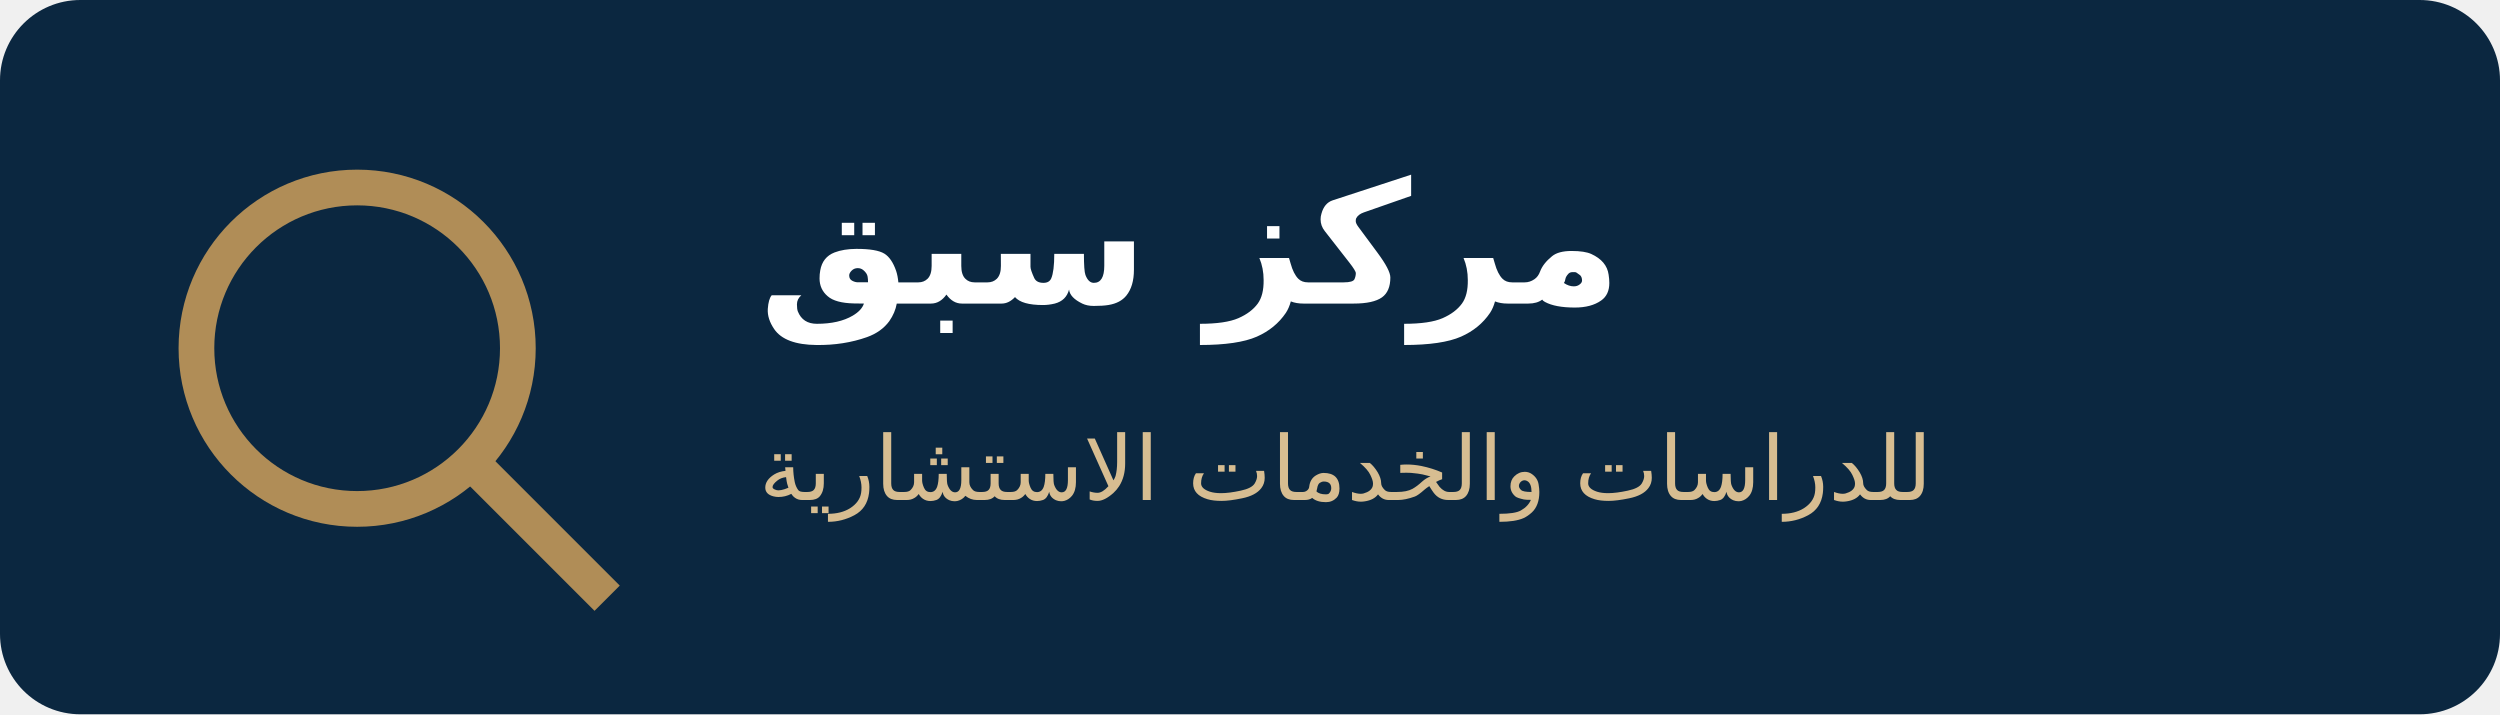
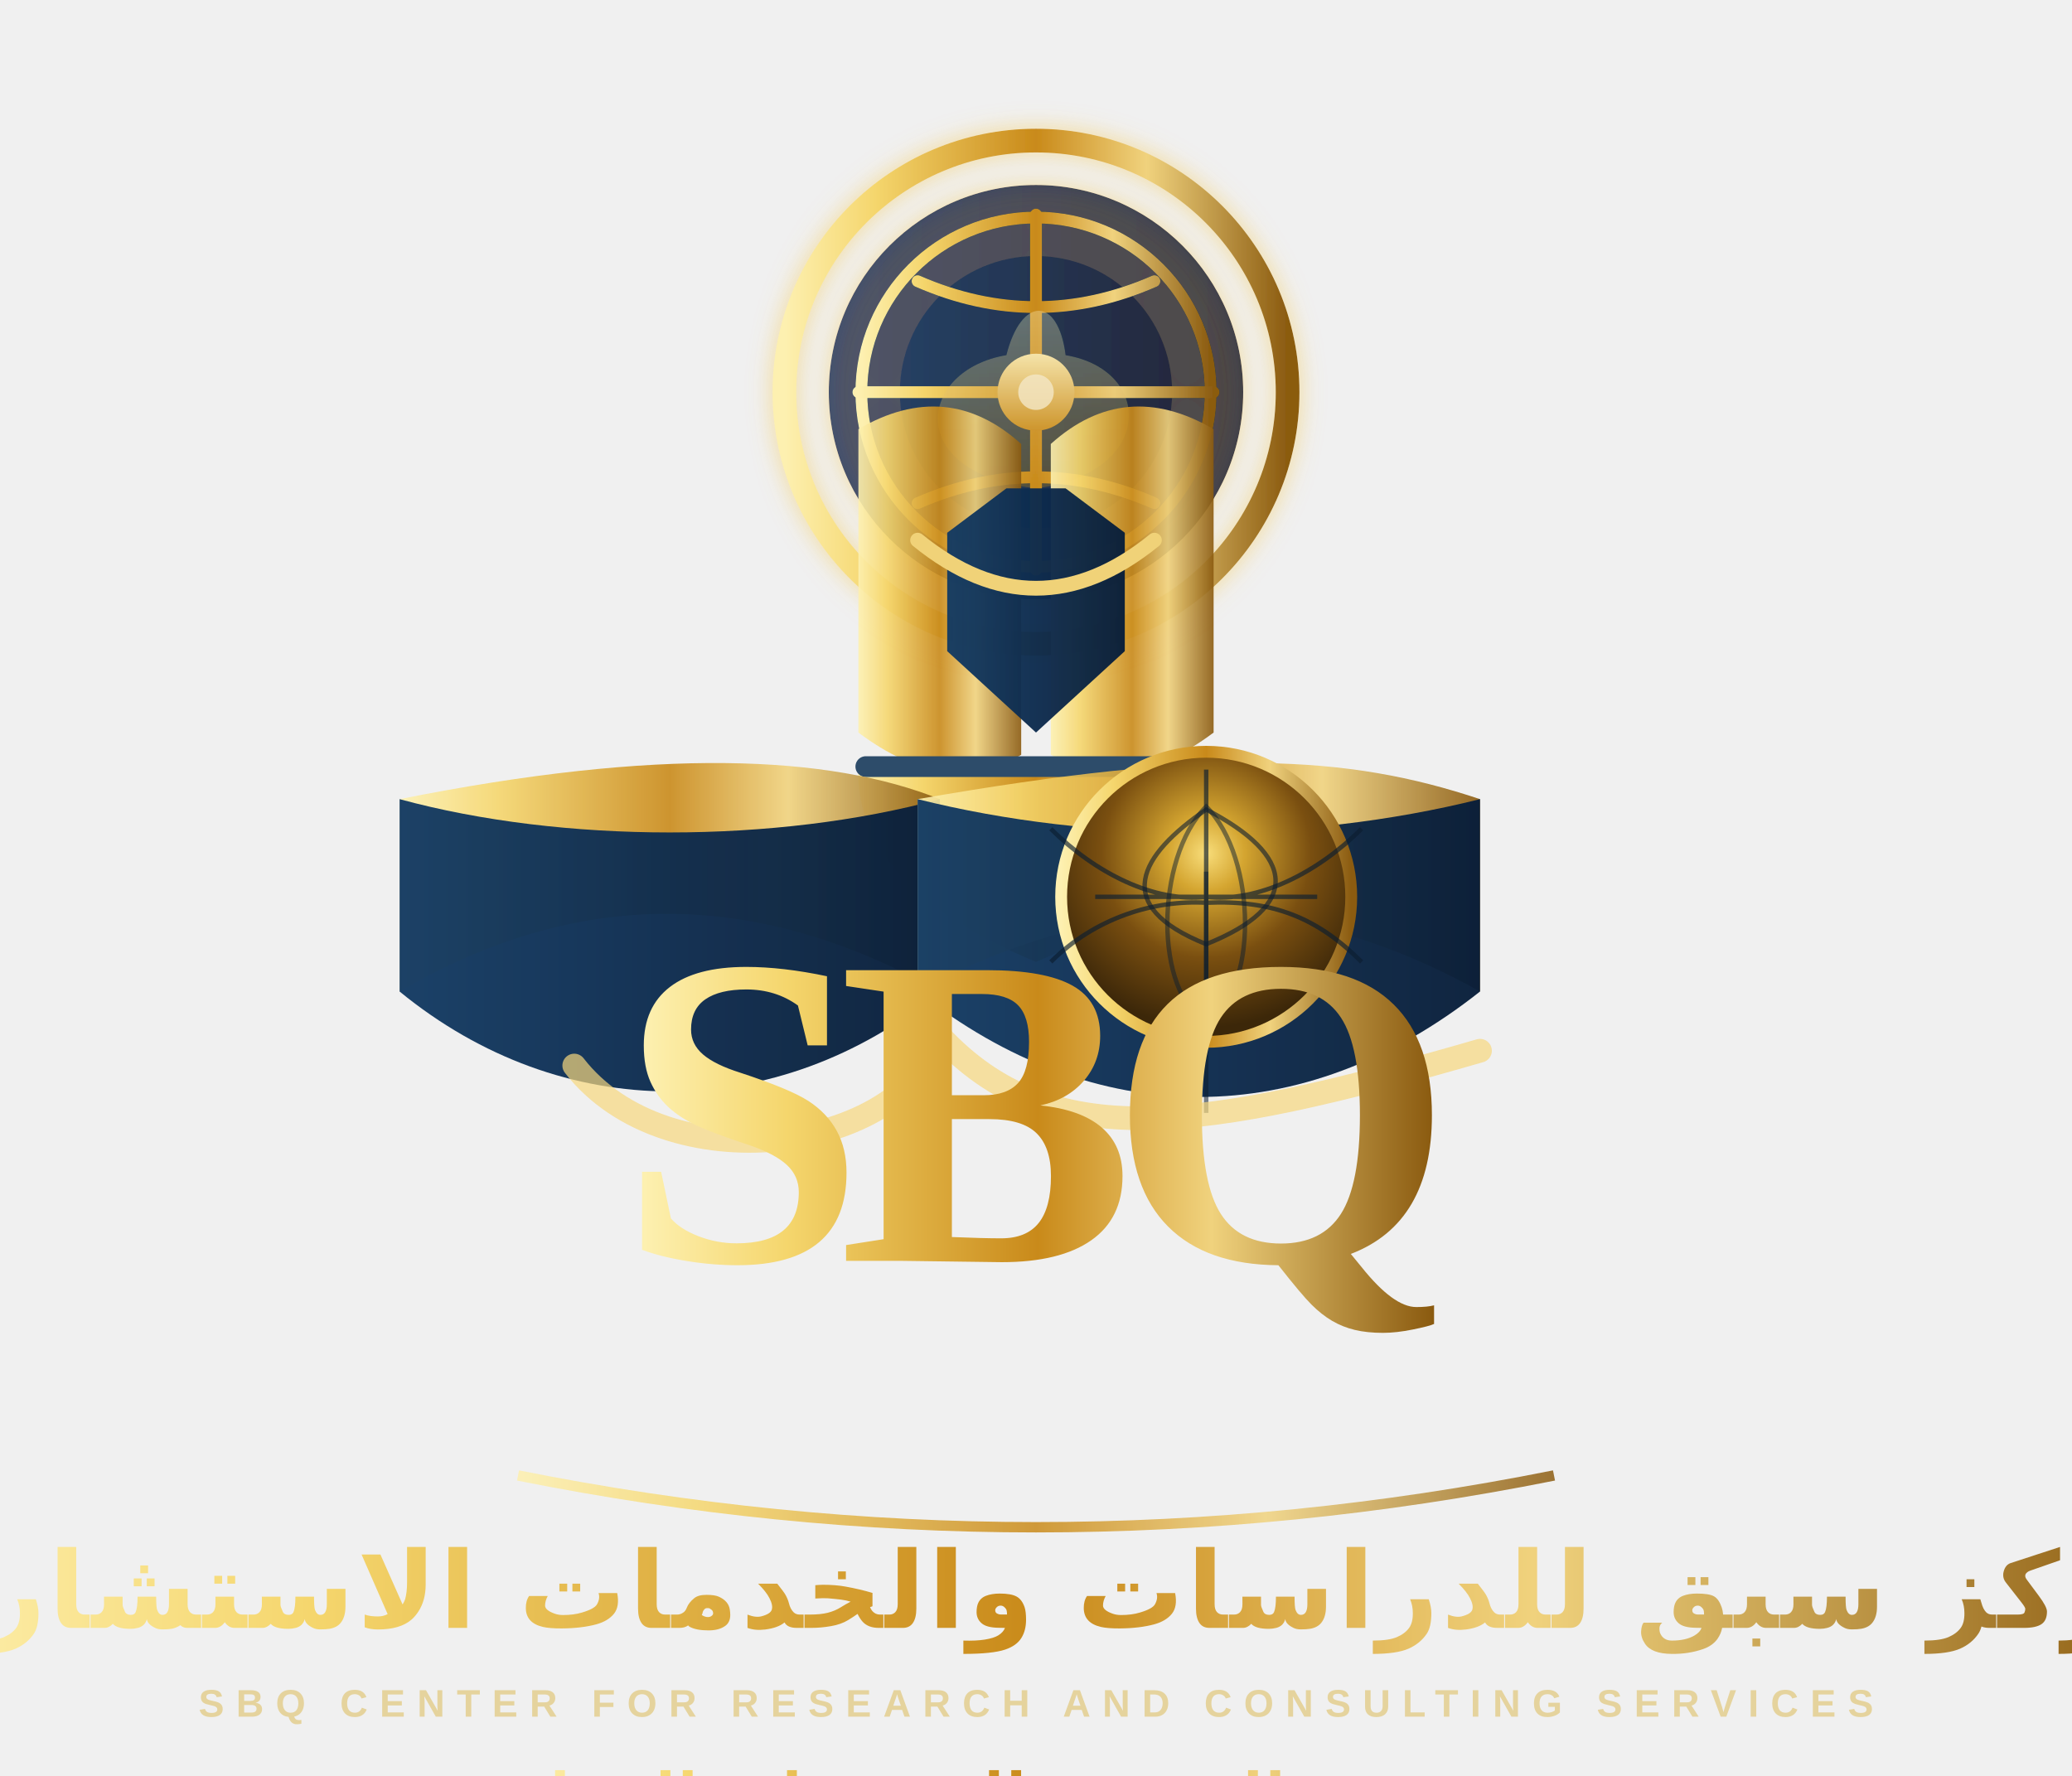
- <svg xmlns="http://www.w3.org/2000/svg" viewBox="0 0 560 160" role="img">
-   <rect width="560" height="160" rx="18" fill="#0b2740" />
-   <g transform="translate(30 28)" fill="none" stroke="#b08d57" stroke-width="8">
-     <circle cx="50" cy="50" r="36" />
-     <path d="M76 76l30 30" />
+ <svg xmlns="http://www.w3.org/2000/svg" viewBox="0 0 1400 1200" role="img" aria-labelledby="title desc">
+   <defs>
+     <linearGradient id="gold" x1="0" x2="1">
+       <stop offset="0%" stop-color="#fdf0b0" />
+       <stop offset="18%" stop-color="#f5d66d" />
+       <stop offset="50%" stop-color="#c98a1a" />
+       <stop offset="72%" stop-color="#f0d27d" />
+       <stop offset="100%" stop-color="#8b5b10" />
+     </linearGradient>
+     <linearGradient id="goldSoft" x1="0" x2="0" y1="0" y2="1">
+       <stop offset="0%" stop-color="#f9ecb7" />
+       <stop offset="100%" stop-color="#c88a1a" />
+     </linearGradient>
+     <linearGradient id="navy" x1="0" x2="1">
+       <stop offset="0%" stop-color="#133a63" />
+       <stop offset="100%" stop-color="#071d39" />
+     </linearGradient>
+     <radialGradient id="globeG" cx="50%" cy="35%" r="60%">
+       <stop offset="0%" stop-color="#f8dd7a" />
+       <stop offset="22%" stop-color="#d4a530" />
+       <stop offset="60%" stop-color="#7a4f10" />
+       <stop offset="100%" stop-color="#3c2709" />
+     </radialGradient>
+     <filter id="glow" x="-20%" y="-20%" width="140%" height="140%">
+       <feDropShadow dx="0" dy="0" stdDeviation="8" flood-color="#f4d06f" flood-opacity="0.7" />
+     </filter>
+   </defs>
+   <g transform="translate(0,20)">
+     <g filter="url(#glow)">
+       <circle cx="700" cy="245" r="170" fill="none" stroke="url(#gold)" stroke-width="16" />
+       <circle cx="700" cy="245" r="140" fill="url(#navy)" opacity="0.9" />
+       <circle cx="700" cy="245" r="118" fill="none" stroke="url(#gold)" stroke-width="8" />
+       <circle cx="700" cy="245" r="92" fill="url(#navy)" opacity="0.8" />
+       <path d="M700 125 L700 365 M580 245 L820 245 M620 170 Q700 205 780 170 M620 320 Q700 285 780 320" fill="none" stroke="url(#gold)" stroke-width="8" stroke-linecap="round" />
+       <circle cx="700" cy="245" r="26" fill="url(#goldSoft)" />
+       <circle cx="700" cy="245" r="12" fill="#f7f0d8" />
+       <path d="M680 220 C 620 230, 610 300, 700 310 C 780 300, 780 230, 720 220 C 715 180, 690 180, 680 220 Z" fill="url(#goldSoft)" opacity="0.35" />
+     </g>
+     <g transform="translate(0,160)">
+       <path d="M710 120 Q760 75 820 110 L820 315 Q760 360 710 330 Z" fill="url(#gold)" opacity="0.9" />
+       <path d="M690 120 Q640 75 580 110 L580 315 Q640 360 690 330 Z" fill="url(#gold)" opacity="0.9" />
+       <path d="M700 150 L720 150 L760 180 L760 260 L700 315 L640 260 L640 180 L680 150 Z" fill="url(#navy)" opacity="0.96" />
+       <path d="M580 335 L820 335 Q825 418 700 470 Q575 418 580 335 Z" fill="url(#gold)" />
+       <path d="M585 338 L815 338" stroke="#2d4c6a" stroke-width="14" stroke-linecap="round" />
+       <path d="M620 185 Q700 250 780 185" fill="none" stroke="#f0d278" stroke-width="10" stroke-linecap="round" />
+     </g>
+     <g transform="translate(270,500)">
+       <path d="M0 150 C120 80, 240 80, 365 150 L365 20 C 290 -10, 175 -15, 0 20 Z" fill="url(#gold)" opacity="0.9" />
+       <path d="M0 150 C110 240, 255 240, 365 150 L365 20 C 255 50, 110 50, 0 20 Z" fill="url(#navy)" opacity="0.96" />
+       <path d="M350 150 C480 80, 605 80, 730 150 L730 20 C 640 -10, 550 -15, 350 20 Z" fill="url(#gold)" opacity="0.9" />
+       <path d="M350 150 C470 245, 610 245, 730 150 L730 20 C 610 50, 470 50, 350 20 Z" fill="url(#navy)" opacity="0.96" />
+       <circle cx="545" cy="86" r="98" fill="url(#globeG)" stroke="url(#gold)" stroke-width="8" />
+       <path d="M470 86 H620 M545 0 V170 M440 40 C470 70, 510 90, 545 86 C580 90, 620 70, 650 40 M440 130 C470 100, 510 88, 545 90 C590 88, 620 100, 650 130" fill="none" stroke="#0b1d30" stroke-width="3" opacity="0.65" />
+       <path d="M545 27 C500 58, 480 92, 545 118 C610 92, 605 58, 545 27 Z" fill="none" stroke="#0b1d30" stroke-width="3" opacity="0.6" />
+       <path d="M545 25 C510 60, 510 152, 545 170 C580 152, 580 60, 545 25 Z" fill="none" stroke="#0b1d30" stroke-width="3" opacity="0.5" />
+       <path d="M545 69 L545 232" stroke="#0b1d30" stroke-width="3" opacity="0.55" />
+       <path d="M118 200 C180 280, 340 260, 365 180" fill="none" stroke="#f7d77d" stroke-width="16" stroke-linecap="round" opacity="0.7" />
+       <path d="M365 180 C440 260, 540 245, 730 190" fill="none" stroke="#f7d77d" stroke-width="16" stroke-linecap="round" opacity="0.7" />
+     </g>
+     <g transform="translate(0,272)">
+       <text x="700" y="560" text-anchor="middle" font-size="300" font-weight="900" font-family="Georgia, 'Times New Roman', serif" fill="url(#gold)" letter-spacing="-18">SBQ</text>
+       <path d="M360 660 H1040" stroke="url(#gold)" stroke-width="9" stroke-linecap="round" />
+       <path d="M425 680 H975" stroke="url(#gold)" stroke-width="5" stroke-linecap="round" opacity="0.8" />
+       <path d="M350 705 Q700 775 1050 705" fill="none" stroke="url(#gold)" stroke-width="7" opacity="0.85" />
+     </g>
+     <g transform="translate(0,160)">
+       <text x="700" y="920" text-anchor="middle" direction="rtl" font-size="72" font-weight="700" font-family="Tahoma, Arial, sans-serif" fill="url(#gold)" letter-spacing="2">مركز سبق للدراسات والخدمات الاستشارية</text>
+       <text x="700" y="980" text-anchor="middle" font-size="26" font-weight="700" letter-spacing="8" fill="#e5d39d" font-family="Arial, sans-serif">SBQ CENTER FOR RESEARCH AND CONSULTING SERVICES</text>
+       <text x="700" y="1045" text-anchor="middle" direction="rtl" font-size="38" font-weight="700" font-family="Tahoma, Arial, sans-serif" fill="url(#gold)" letter-spacing="2">من عمق المعرفة إلى صواب القرار</text>
+       <text x="700" y="1098" text-anchor="middle" font-size="22" font-weight="700" letter-spacing="7" fill="#e8dca8" font-family="Arial, sans-serif">FROM DEEP KNOWLEDGE TO SOUND DECISIONS</text>
+     </g>
  </g>
-   <text x="170" y="68" fill="#fff" font-size="38" font-family="Arial" font-weight="700">مركز سبق</text>
-   <text x="170" y="112" fill="#d7bd91" font-size="20" font-family="Arial">للدراسات والخدمات الاستشارية</text>
</svg>
